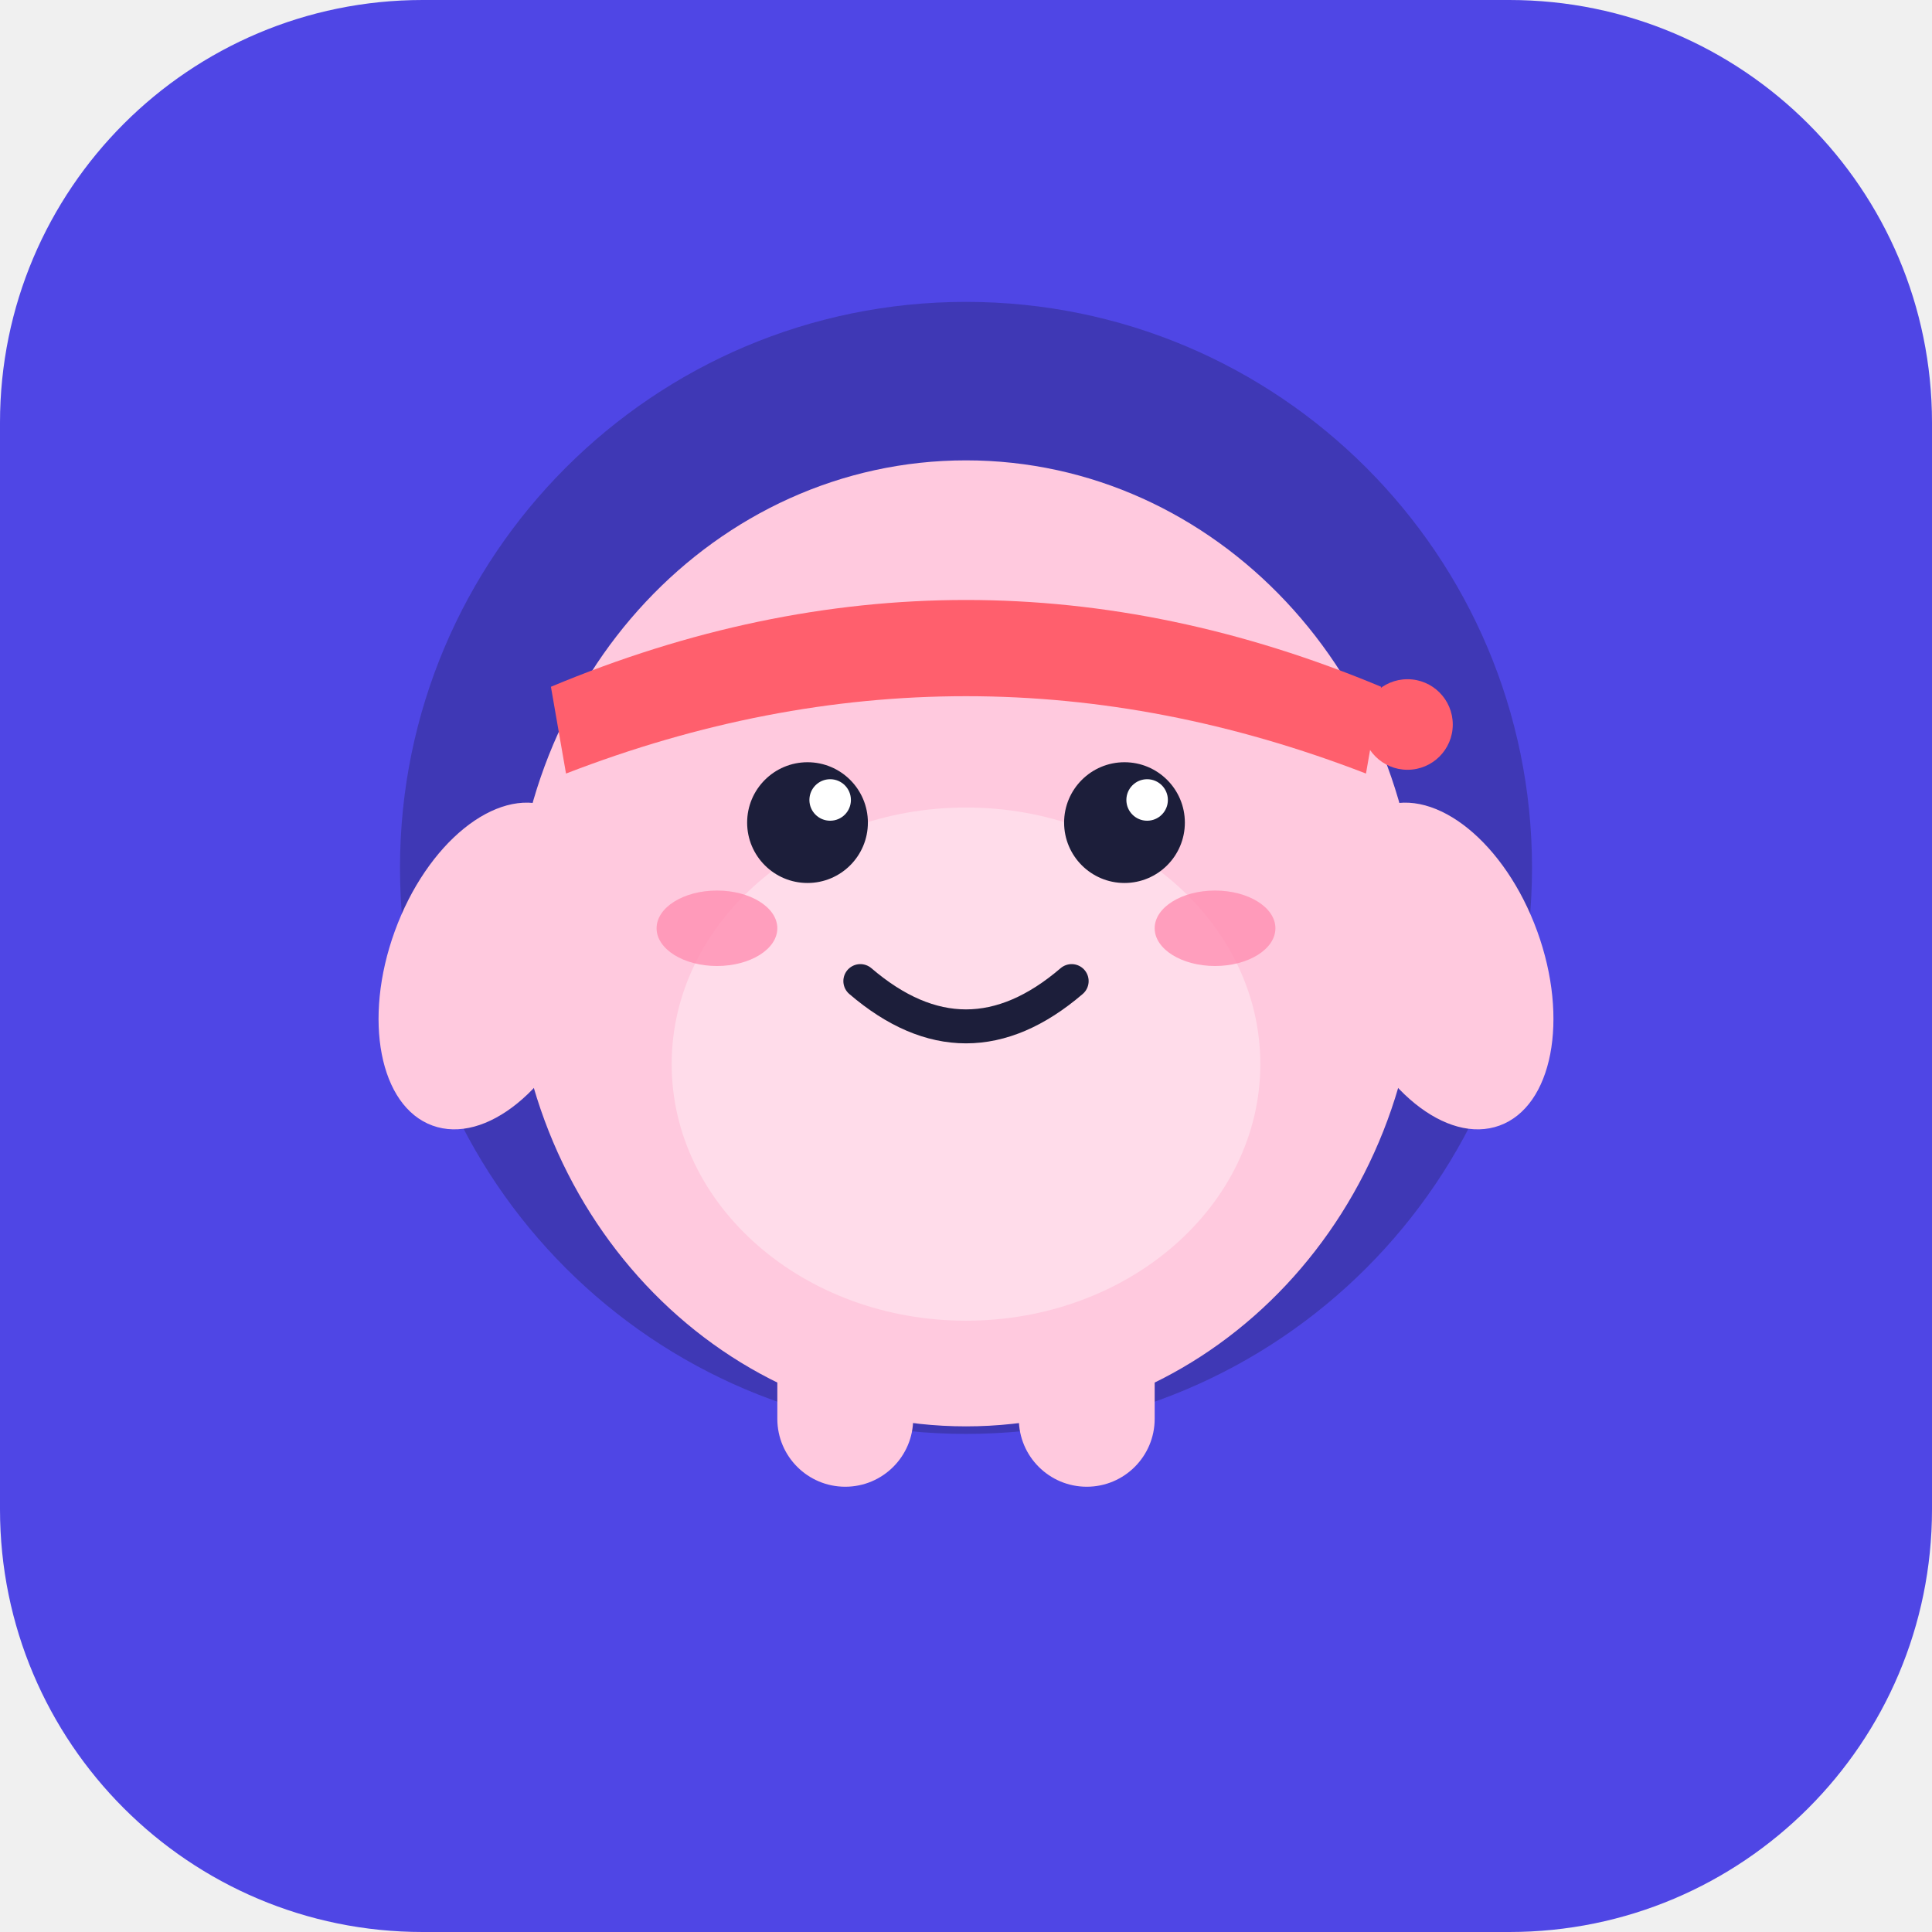
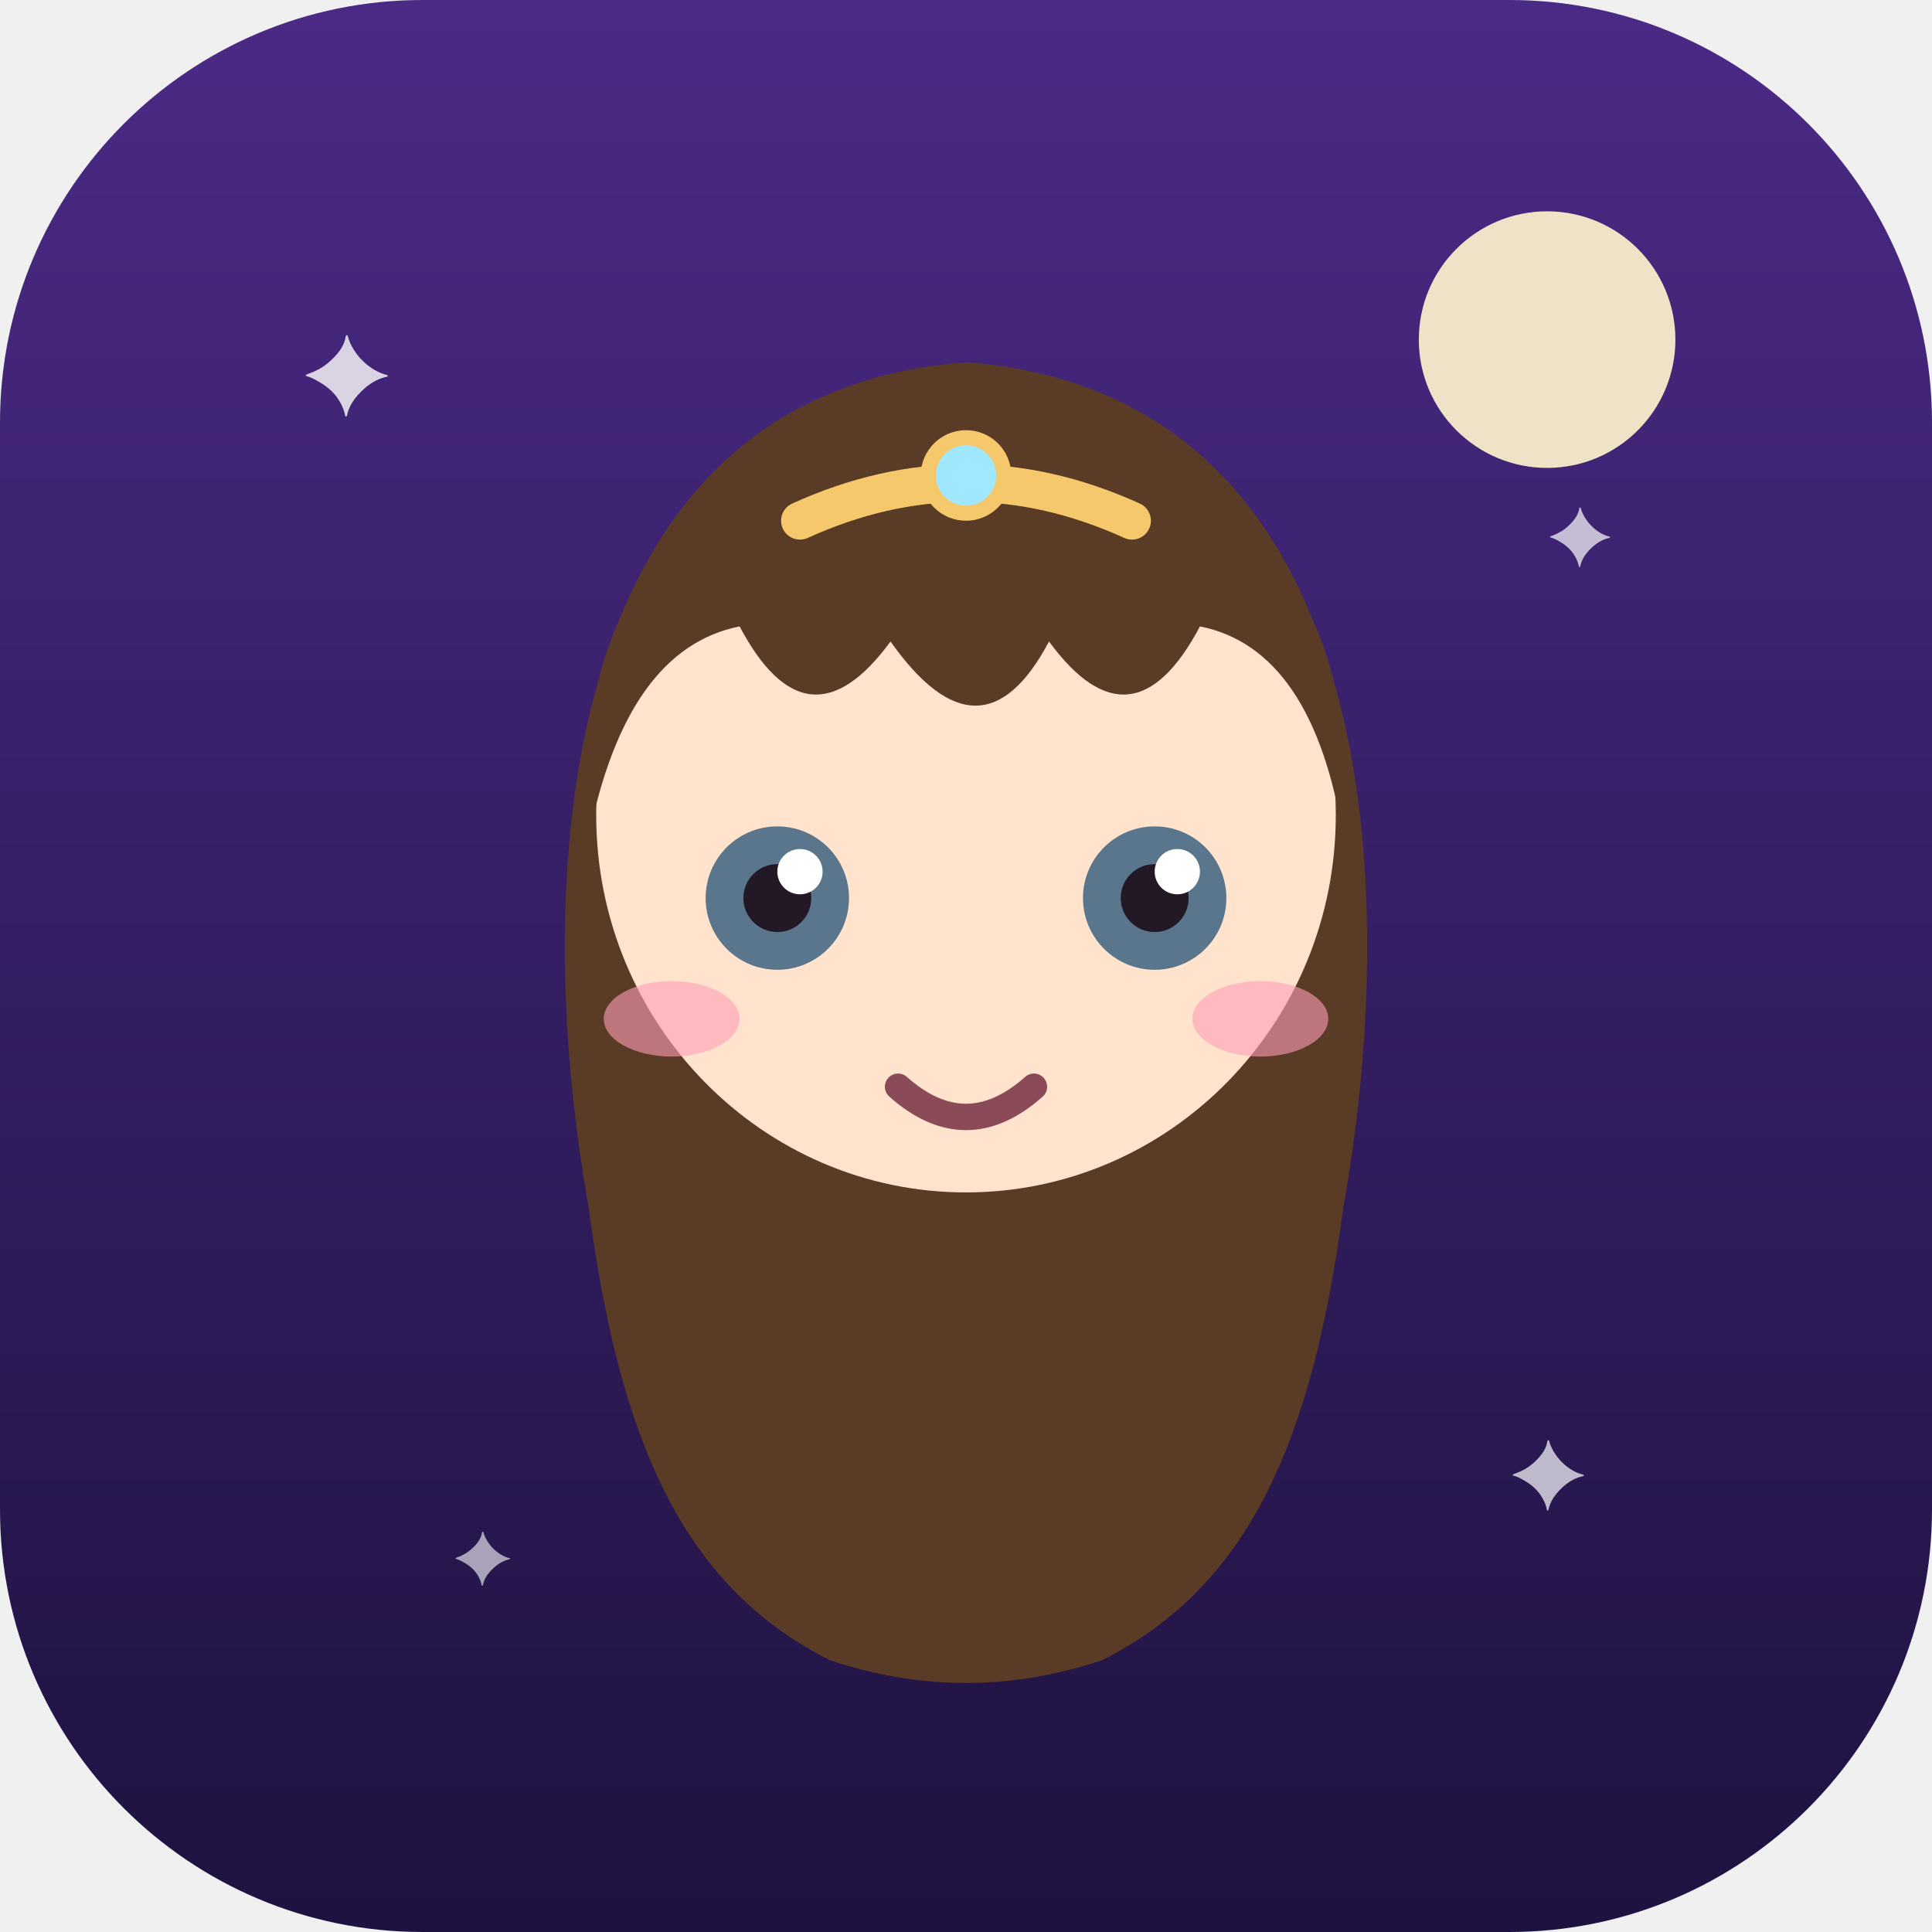
<svg xmlns="http://www.w3.org/2000/svg" viewBox="0 0 512 512">
-   <rect width="512" height="512" rx="112" fill="#4f46e5" />
-   <circle cx="256" cy="230" r="150" fill="#0f1023" opacity=".25" />
-   <rect x="206" y="330" width="36" height="64" rx="18" fill="#ffc9de" />
-   <rect x="270" y="330" width="36" height="64" rx="18" fill="#ffc9de" />
-   <ellipse cx="256" cy="250" rx="120" ry="128" fill="#ffc9de" />
-   <ellipse cx="256" cy="282" rx="78" ry="68" fill="#fff" opacity=".35" />
-   <ellipse cx="130" cy="256" rx="27" ry="45" fill="#ffc9de" transform="rotate(20 130 256)" />
-   <ellipse cx="382" cy="256" rx="27" ry="45" fill="#ffc9de" transform="rotate(-20 382 256)" />
-   <circle cx="214" cy="218" r="16" fill="#1c1e3a" />
-   <circle cx="298" cy="218" r="16" fill="#1c1e3a" />
-   <circle cx="220" cy="212" r="5.5" fill="#fff" />
-   <circle cx="304" cy="212" r="5.5" fill="#fff" />
-   <path d="M228 260 Q256 284 284 260" stroke="#1c1e3a" stroke-width="9" fill="none" stroke-linecap="round" />
-   <ellipse cx="190" cy="246" rx="16" ry="10" fill="#ff8fb1" opacity=".8" />
-   <ellipse cx="322" cy="246" rx="16" ry="10" fill="#ff8fb1" opacity=".8" />
-   <path d="M146 182 Q256 136 366 182 L362 205 Q256 164 150 205 Z" fill="#ff5f6d" />
-   <circle cx="373" cy="192" r="12" fill="#ff5f6d" />
+   <defs>
+     <linearGradient id="sky" x1="0" y1="0" x2="0" y2="1">
+       <stop offset="0" stop-color="#4b2a86" />
+       <stop offset="1" stop-color="#1e1240" />
+     </linearGradient>
+   </defs>
+   <rect width="512" height="512" rx="112" fill="url(#sky)" />
+   <text x="80" y="110" font-size="30" fill="#fff" opacity=".8">✦</text>
+   <text x="410" y="150" font-size="22" fill="#fff" opacity=".7">✦</text>
+   <text x="120" y="420" font-size="20" fill="#fff" opacity=".6">✦</text>
+   <text x="400" y="400" font-size="26" fill="#fff" opacity=".7">✦</text>
+   <circle cx="410" cy="90" r="34" fill="#f7ecc9" opacity=".95" />
+   <path d="M256 96 C 148 104 140 230 156 320 C 164 380 180 420 220 440 Q 256 452 292 440 C 332 420 348 380 356 320 C 372 230 364 104 256 96 Z" fill="#5a3b26" />
+   <ellipse cx="256" cy="216" rx="98" ry="100" fill="#ffe3cc" />
+   <circle cx="206" cy="238" r="19" fill="#5a768c" />
+   <circle cx="306" cy="238" r="19" fill="#5a768c" />
+   <circle cx="206" cy="238" r="9" fill="#221826" />
+   <circle cx="306" cy="238" r="9" fill="#221826" />
+   <circle cx="212" cy="231" r="6" fill="#fff" />
+   <circle cx="312" cy="231" r="6" fill="#fff" />
+   <ellipse cx="178" cy="270" rx="18" ry="10" fill="#ff9eb5" opacity=".6" />
+   <ellipse cx="334" cy="270" rx="18" ry="10" fill="#ff9eb5" opacity=".6" />
+   <path d="M238 288 Q 256 304 274 288" stroke="#8a4a58" stroke-width="7" fill="none" stroke-linecap="round" />
+   <path d="M156 222 Q 148 122 256 114 Q 364 122 356 222 Q 348 172 318 166 Q 300 200 278 170 Q 260 204 236 170 Q 214 200 196 166 Q 166 172 156 222 Z" fill="#5a3b26" />
+   <path d="M212 138 Q 256 118 300 138" stroke="#f5c96b" stroke-width="10" fill="none" stroke-linecap="round" />
+   <circle cx="256" cy="126" r="10" fill="#9fe8ff" stroke="#f5c96b" stroke-width="4" />
</svg>
